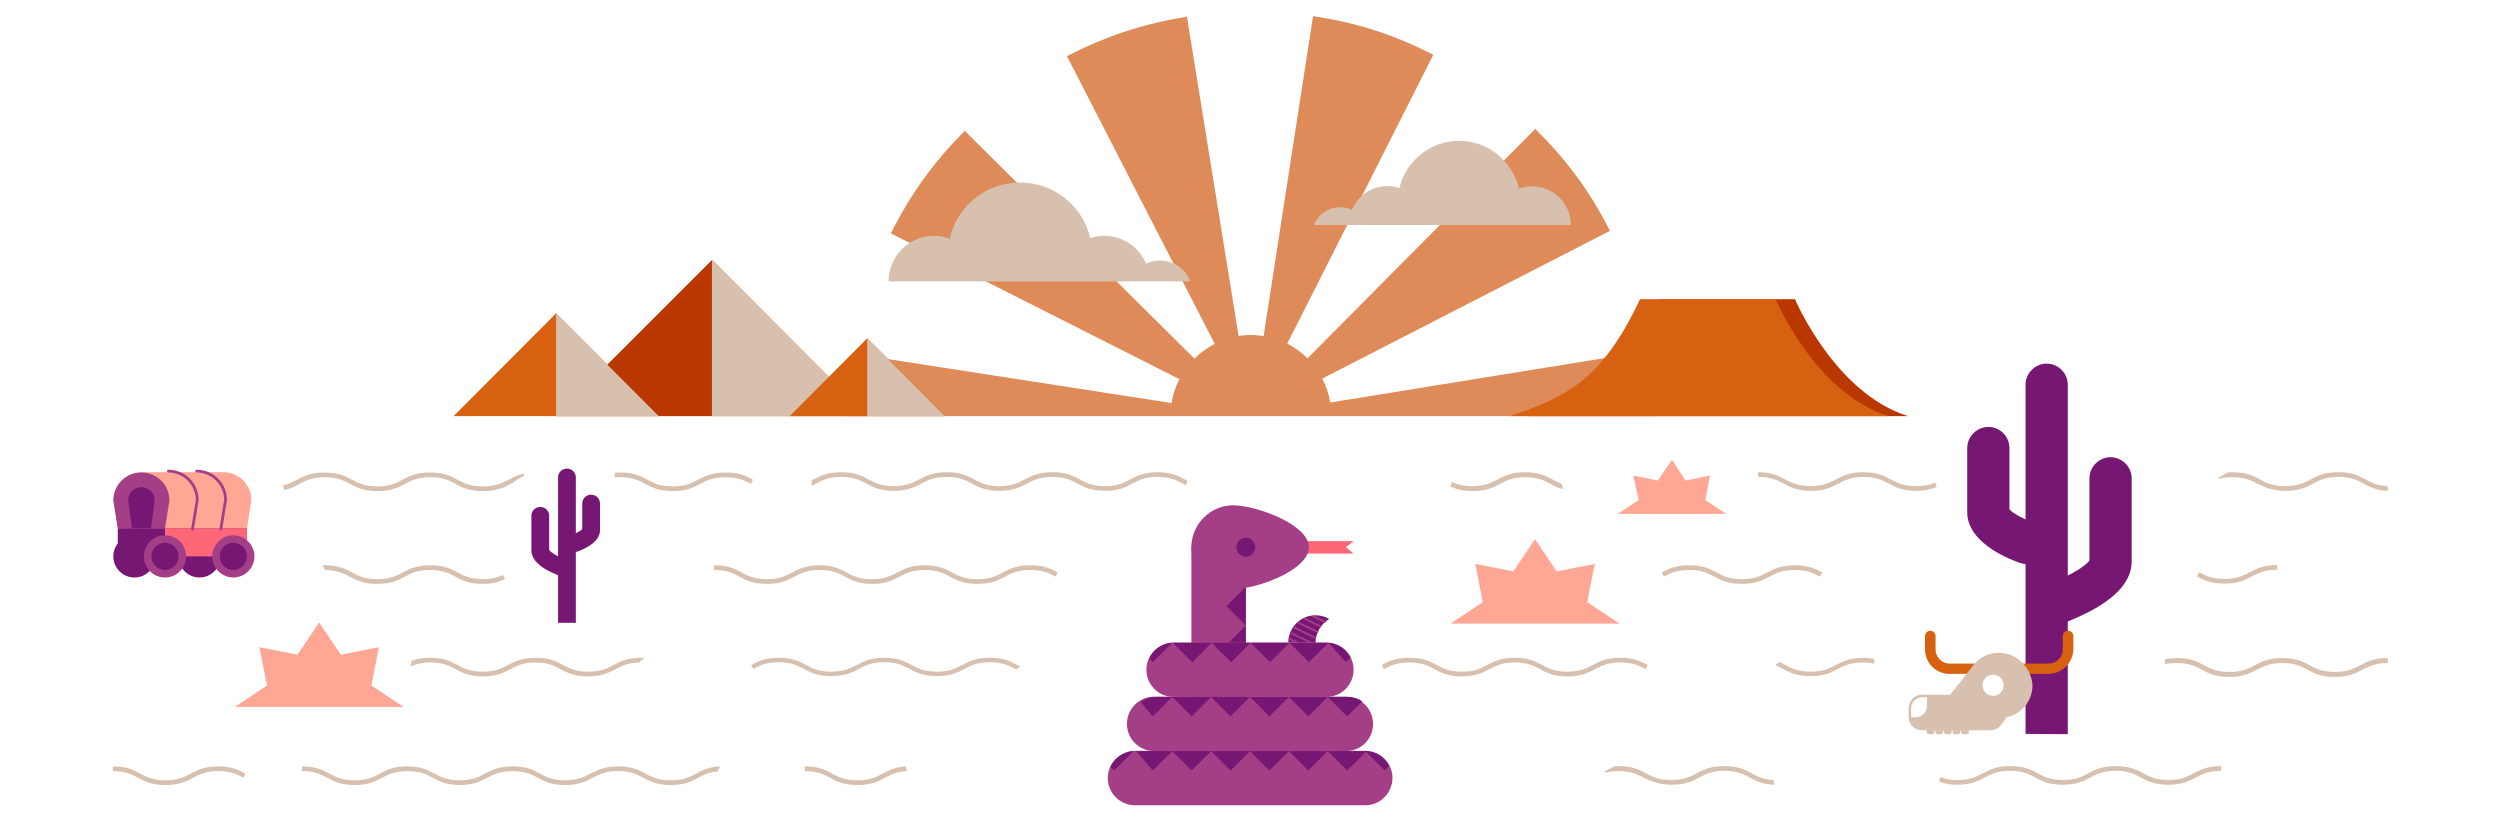
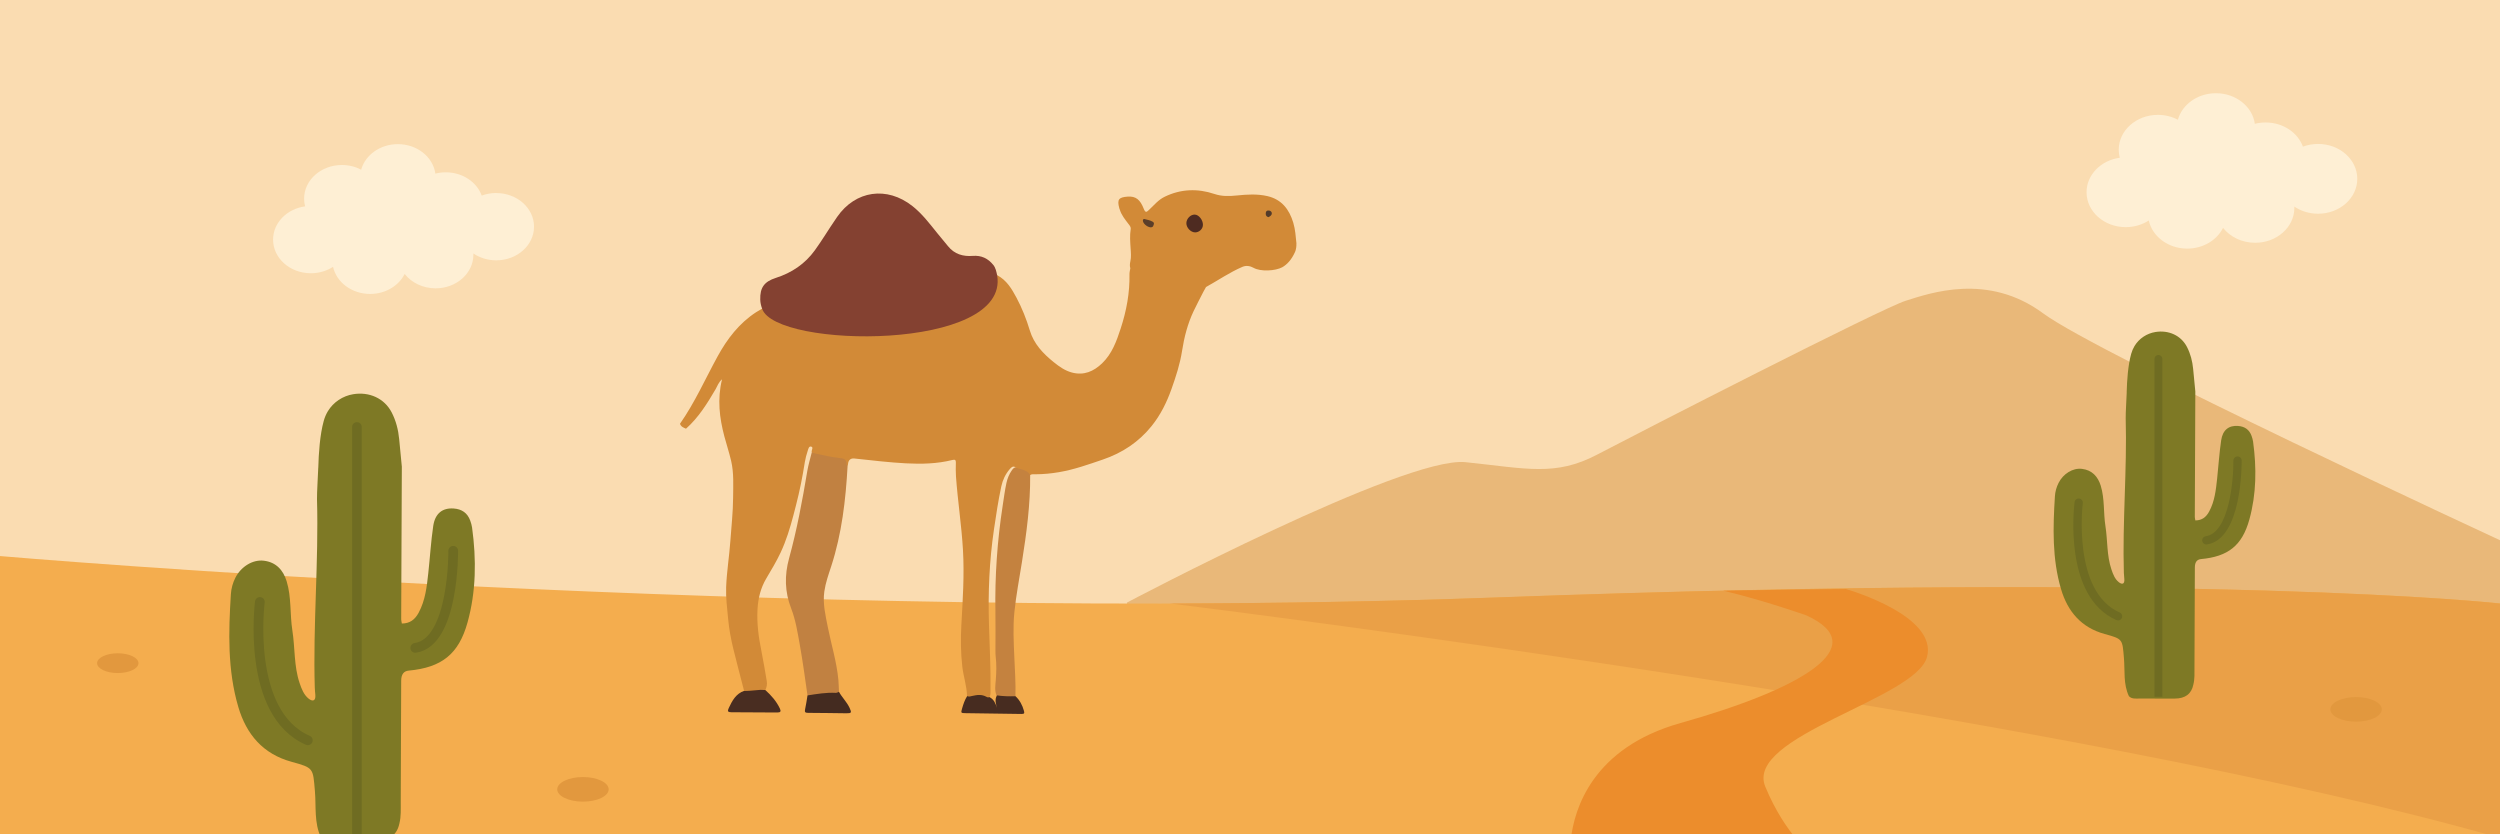
- <svg xmlns="http://www.w3.org/2000/svg" version="1.1" id="Layer_1" x="0px" y="0px" viewBox="0 0 900 300" style="enable-background:new 0 0 900 300;" xml:space="preserve">
-   <style type="text/css">
- 	.st0{fill:#D7C0AD;}
- 	.st1{fill:#DE8B59;}
- 	.st2{fill:#BA3700;}
- 	.st3{fill:#D86111;}
- 	.st4{fill:#FF6778;}
- 	.st5{fill:#A43E86;}
- 	.st6{fill:#771774;}
- 	.st7{fill:#FFA694;}
- </style>
-   <path class="st0" d="M540,174.2c2.3-1.2,4.5-2.4,9.1-2.4c4.5,0,6.7,1.1,9.1,2.4c1.3,0.7,2.7,1.5,4.5,1.9l-0.4-1.9  c-1.2-0.4-2.3-1-3.4-1.6c-2.4-1.3-4.9-2.6-9.9-2.6c-4.9,0-7.4,1.3-9.9,2.6c-2.3,1.2-4.5,2.4-9.1,2.4c-3.4,0-5.5-0.7-7.3-1.5  c-0.2,0.5-0.4,1.1-0.6,1.6c1.9,0.9,4.2,1.7,7.9,1.7C535.1,176.8,537.6,175.5,540,174.2z" />
-   <path class="st1" d="M593.8,126.3l-114.9,18.6c-0.5-3-1.5-6-2.9-8.6l103.6-53.2c-7.3-14.3-15.5-25.4-26.9-36.7L470.7,129  c-2.1-2.1-4.6-3.9-7.3-5.3l52.6-104c-14.3-7.3-27.5-11.5-43.3-13.9l-17.8,115.2c-1.5-0.2-2.9-0.4-4.5-0.4s-3.1,0.1-4.5,0.4  l-18.6-115c-15.8,2.6-28.9,6.9-43.2,14.2l53.2,103.6c-2.7,1.4-5.2,3.2-7.3,5.3l-82.7-82c-11.3,11.4-19.3,22.5-26.6,36.9l103.9,52.5  c-1.4,2.7-2.4,5.6-2.8,8.6l-114.9-17.8c-1.2,7.8-1.8,15.2-1.8,22.5h116.4H449h0.9h0.2h0.1h0.1h0.1h0.1h0.1h0.2h0.9h27.7h116.5  C595.8,142.1,595.2,134.5,593.8,126.3z" />
+ <svg xmlns="http://www.w3.org/2000/svg" id="Layer_1" data-name="Layer 1" viewBox="0 0 900 300">
+   <defs>
+     <style>
+       .cls-1 {
+         fill: #442b20;
+       }
+ 
+       .cls-2 {
+         fill: #4e2b21;
+       }
+ 
+       .cls-3 {
+         fill: #472c20;
+       }
+ 
+       .cls-4 {
+         fill: #844131;
+       }
+ 
+       .cls-5 {
+         fill: #492d21;
+       }
+ 
+       .cls-6 {
+         fill: #d28a37;
+       }
+ 
+       .cls-7 {
+         fill: #6f6c22;
+       }
+ 
+       .cls-8 {
+         fill: #feefd4;
+       }
+ 
+       .cls-9 {
+         fill: #7e7925;
+       }
+ 
+       .cls-10 {
+         fill: #5b3e29;
+       }
+ 
+       .cls-11 {
+         fill: #e2983e;
+       }
+ 
+       .cls-12 {
+         fill: #fadcb1;
+       }
+ 
+       .cls-13 {
+         fill: #e9b879;
+       }
+ 
+       .cls-14 {
+         fill: #ec8d2c;
+       }
+ 
+       .cls-15 {
+         fill: #533b2a;
+       }
+ 
+       .cls-16 {
+         fill: #c18141;
+       }
+ 
+       .cls-17 {
+         fill: #c4823f;
+       }
+ 
+       .cls-18 {
+         fill: #eaa047;
+       }
+ 
+       .cls-19 {
+         fill: none;
+         stroke: #6f6c22;
+         stroke-linecap: round;
+         stroke-miterlimit: 10;
+         stroke-width: 3.5px;
+       }
+ 
+       .cls-20 {
+         fill: #f4ad4e;
+       }
+     </style>
+   </defs>
+   <rect class="cls-12" x="0" width="900.49" height="301.69" />
+   <path class="cls-13" d="M405.7,216.93s99.87-52.82,121.86-50.55,32.3,5.22,47.41-2.72,102.39-52.67,111.09-55.39c8.7-2.72,29.55-10.22,49.48,4.54,19.93,14.76,165.05,81.95,165.05,81.95v30.19h-494.89v-8.02Z" />
+   <path class="cls-8" d="M178.67,69.48c-1.86,0-3.64.33-5.25.94-1.76-4.87-6.89-8.39-12.95-8.39-1.3,0-2.55.17-3.74.47-.83-5.98-6.55-10.61-13.5-10.61-6.39,0-11.74,3.92-13.21,9.2-2.03-1.07-4.4-1.69-6.94-1.69-7.51,0-13.6,5.42-13.6,12.11,0,.96.13,1.88.36,2.78-6.53.89-11.53,5.91-11.53,11.97,0,6.69,6.09,12.11,13.6,12.11,2.99,0,5.74-.86,7.99-2.31,1.23,5.56,6.74,9.76,13.35,9.76,5.55,0,10.31-2.96,12.43-7.19,2.46,3.12,6.53,5.17,11.14,5.17,7.51,0,13.6-5.42,13.6-12.11,0-.15,0-.3-.01-.45,2.29,1.55,5.14,2.48,8.24,2.48,7.51,0,13.6-5.42,13.6-12.11s-6.09-12.11-13.6-12.11Z" />
+   <path class="cls-8" d="M834.5,51.82c-1.93,0-3.77.35-5.45.97-1.83-5.05-7.15-8.7-13.43-8.7-1.35,0-2.65.17-3.88.48-.86-6.2-6.8-11.01-14-11.01-6.63,0-12.18,4.07-13.7,9.55-2.11-1.11-4.57-1.76-7.19-1.76-7.79,0-14.11,5.62-14.11,12.56,0,.99.13,1.95.38,2.88-6.77.92-11.96,6.13-11.96,12.42,0,6.94,6.32,12.56,14.11,12.56,3.1,0,5.96-.89,8.29-2.4,1.27,5.77,6.99,10.13,13.84,10.13,5.75,0,10.7-3.07,12.9-7.46,2.55,3.24,6.78,5.36,11.56,5.36,7.79,0,14.11-5.62,14.11-12.56,0-.16,0-.31-.01-.47,2.37,1.61,5.33,2.57,8.55,2.57,7.79,0,14.11-5.62,14.11-12.56s-6.32-12.56-14.11-12.56Z" />
+   <path class="cls-20" d="M0,200.18s281.53,24.41,539.2,14.92c257.67-9.49,361.29,2.19,361.29,2.19v84.4H0v-101.51Z" />
+   <ellipse class="cls-11" cx="209.86" cy="284.16" rx="9.26" ry="4.43" />
+   <ellipse class="cls-11" cx="42.4" cy="238.74" rx="7.45" ry="3.56" />
+   <path class="cls-18" d="M538.58,215.08c-38.92,1.43-78.38,2.09-117.34,2.18,23.46,2.91,327.03,41.05,478.76,84.41v-84.4s-103.66-11.68-361.42-2.19Z" />
+   <ellipse class="cls-11" cx="848.19" cy="255.37" rx="9.26" ry="4.43" />
+   <path class="cls-14" d="M646.81,302.2c-3.43-4.07-7.68-10.25-11.31-19.01-7.56-18.22,54.22-31.56,58.22-46.67,3.87-14.63-27.23-23.9-29.21-24.47-2.62.02-5.26.05-7.93.08l-27.33.37c-2.92.05-5.87.1-8.85.15,15.04,3.6,29.92,8.9,29.92,8.9,24.59,11.26-2.37,26.67-45.33,38.74-31.75,8.92-38.25,30.99-39.49,41.9h81.31Z" />
  <g>
-     <path class="st2" d="M550.5,149.8c20.3-6.8,33.2-12.9,46.9-42.1h48.8c0,0,14.3,33.9,40.7,42.1" />
-     <path class="st3" d="M543.5,149.8c20.3-6.8,33.2-12.9,46.9-42.1h48.8c0,0,14.3,33.9,40.7,42.1" />
+     <path class="cls-9" d="M765.6,141.28c.12-4.3.47-9.72,1.62-13.88.29-1.03.69-1.97,1.21-2.83,1.62-2.7,4.42-4.55,7.54-5.05,4.65-.75,9.17,1.15,11.36,5.42,1.26,2.46,1.94,5.11,2.2,7.86.26,2.72.53,5.44.79,8.16h0c-.07,15.04-.13,30.09-.19,45.13,0,.35.11.7.2,1.26,0,0,0,0,0,0,2.39-.01,3.89-1.19,4.98-3.22,1.98-3.68,2.41-7.71,2.85-11.75.5-4.62.78-9.27,1.46-13.86.55-3.75,2.76-5.42,6.07-5.18,2.37.17,4.05,1.3,4.87,3.57.24.67.45,1.37.55,2.07,1.29,9.43,1.21,18.84-1.34,28.05-2.6,9.39-7.66,13.34-17.41,14.24q-2.2.2-2.21,2.97c-.04,11.94-.07,23.88-.14,35.83-.01,2.14.13,4.3-.41,6.41q-1.02,5.01-6.73,5.01c-4.26,0-8.52.02-12.78-.01-1.28,0-2.64.2-3.68-.85,0,0,0,0,0,0-2.07-4.36-1.4-9.12-1.79-13.69-.59-6.83-.3-6.88-6.94-8.7-8.43-2.31-13.34-8.11-15.71-16.18-3.23-10.95-2.91-22.19-2.2-33.42.1-1.65.56-3.3,1.33-4.81,1.67-3.3,5.11-5.43,8.4-5.04,3.64.43,5.75,2.77,6.77,6.08,1.45,4.73.93,9.72,1.69,14.55.81,5.17.44,10.51,2.15,15.57.58,1.71,1.21,3.43,2.65,4.59,1.1.88,2.16.84,2-1.11-.06-.73-.15-1.47-.17-2.2-.55-18.56,1.18-37.08.66-55.64-.05-1.7.33-7.79.37-9.32Z" />
+     <path class="cls-7" d="M777.03,127.79h0c.78,0,1.42.64,1.42,1.42v121.62h-2.84v-121.62c0-.78.64-1.42,1.42-1.42Z" />
+     <path class="cls-7" d="M762.51,223.35c-.2,0-.4-.04-.59-.12-19.22-8.36-15.25-41.08-15.07-42.47.1-.82.85-1.39,1.67-1.29.82.1,1.39.85,1.29,1.67-.04.32-3.87,31.9,13.3,39.36.75.33,1.1,1.21.77,1.96-.24.56-.79.9-1.37.9Z" />
+     <path class="cls-7" d="M794.27,196.02c-.73,0-1.36-.53-1.47-1.28-.12-.81.45-1.57,1.26-1.69,8.39-1.22,10.03-20.07,9.96-27.23,0-.82.65-1.5,1.47-1.51.82-.01,1.5.65,1.51,1.47.01,1.16.17,28.37-12.51,30.21-.07.01-.14.02-.22.02Z" />
  </g>
  <g>
-     <polygon class="st2" points="200.1,149.8 256.3,93.6 312.4,149.8  " />
-     <polygon class="st0" points="256.3,93.6 256.3,149.8 312.4,149.8  " />
+     <path class="cls-9" d="M114.58,168.41c.15-5.23.57-11.84,1.97-16.9.35-1.26.84-2.4,1.47-3.45,1.98-3.29,5.39-5.54,9.17-6.15,5.66-.92,11.16,1.4,13.83,6.59,1.54,2.99,2.36,6.22,2.68,9.57.32,3.31.64,6.62.96,9.93h0c-.08,18.31-.16,36.63-.23,54.94,0,.43.13.85.24,1.53,0,0,0,0,0,0,2.91-.01,4.74-1.45,6.06-3.92,2.41-4.48,2.93-9.39,3.46-14.3.61-5.62.95-11.29,1.77-16.88.67-4.57,3.36-6.6,7.39-6.31,2.89.21,4.93,1.59,5.93,4.35.29.81.55,1.66.67,2.52,1.57,11.48,1.47,22.94-1.64,34.15-3.17,11.43-9.33,16.24-21.19,17.34q-2.68.25-2.69,3.62c-.05,14.54-.08,29.08-.16,43.61-.02,2.61.16,5.24-.49,7.81q-1.25,6.09-8.19,6.09c-5.19,0-10.37.02-15.56-.01-1.56,0-3.21.24-4.48-1.04,0,0,0,0,0,0-2.52-5.31-1.7-11.1-2.18-16.67-.71-8.32-.37-8.38-8.44-10.59-10.26-2.81-16.23-9.87-19.13-19.7-3.93-13.33-3.54-27.02-2.68-40.69.13-2.01.68-4.01,1.61-5.86,2.04-4.01,6.23-6.61,10.22-6.14,4.43.52,7.01,3.37,8.24,7.4,1.77,5.76,1.14,11.83,2.06,17.71.99,6.3.53,12.8,2.61,18.95.71,2.08,1.48,4.17,3.23,5.59,1.33,1.08,2.63,1.02,2.43-1.35-.08-.89-.18-1.79-.2-2.68-.67-22.59,1.44-45.14.8-67.74-.06-2.07.4-9.49.45-11.34Z" />
+     <path class="cls-7" d="M128.43,151.99h.12c.92,0,1.67.75,1.67,1.67v148.12h-3.45v-148.12c0-.92.75-1.67,1.67-1.67Z" />
+     <path class="cls-19" d="M93.55,216.7s-5.15,40.07,17.27,49.81" />
+     <path class="cls-19" d="M163.16,198.28s.37,32.93-13.67,34.96" />
  </g>
-   <g>
-     <polygon class="st3" points="284.3,149.8 312.2,121.8 340.1,149.8  " />
-     <polygon class="st0" points="312.2,121.8 312.2,149.8 340.1,149.8  " />
-   </g>
-   <g>
-     <polygon class="st3" points="163.3,149.8 200.2,112.8 237.1,149.8  " />
-     <polygon class="st0" points="200.2,112.8 200.2,149.8 237.1,149.8  " />
-   </g>
-   <g>
-     <polygon class="st4" points="487.3,199.3 468.3,199.3 468.3,194.8 487.3,194.8 484.5,197  " />
-     <g>
-       <path class="st5" d="M428.9,252.7v-55c0-5.4,4.4-9.8,9.8-9.8l0,0c5.4,0,9.8,4.4,9.8,9.8v55c0,5.4-4.4,9.8-9.8,9.8l0,0    C433.3,262.4,428.9,258.1,428.9,252.7z" />
-       <g>
-         <path class="st6" d="M441.5,259.7l1.7,1.7c3.1-1.6,5.3-4.9,5.3-8.6l0,0l0,0v-13.8l0,0V225l0,0v-13.8l0,0v-13.5c0-0.2,0-0.4,0-0.5     l-7,7l7,7l-7,7l7,7l-7,7l7,7l-7,7l7,7L441.5,259.7z" />
-         <path class="st1" d="M441.5,190.2l7,7c-0.3-3.6-2.5-6.8-5.6-8.2L441.5,190.2z" />
-       </g>
-     </g>
-     <path class="st5" d="M491.5,289.9h-82.9c-5.4,0-9.8-4.4-9.8-9.8l0,0c0-5.4,4.4-9.8,9.8-9.8h82.9c5.4,0,9.8,4.4,9.8,9.8l0,0   C501.2,285.6,496.8,289.9,491.5,289.9z" />
-     <path class="st5" d="M477.5,250.9h-55c-5.4,0-9.8-4.4-9.8-9.8l0,0c0-5.4,4.4-9.8,9.8-9.8h55c5.4,0,9.8,4.4,9.8,9.8l0,0   C487.3,246.5,482.9,250.9,477.5,250.9z" />
-     <path class="st5" d="M484.5,270.4h-69c-5.4,0-9.8-4.4-9.8-9.8l0,0c0-5.4,4.4-9.8,9.8-9.8h69c5.4,0,9.8,4.4,9.8,9.8l0,0   C494.3,266.1,489.9,270.4,484.5,270.4z" />
-     <g>
-       <path class="st6" d="M415,277.4l7-7l7,7l7-7l7,7l7-7l7,7l7-7l7,7l7-7l7,7l7-7h-14l0,0h-13.8l0,0h-13.8l0,0h-13.8l0,0h-13.8l0,0    h-13.3c-0.2,0-0.4,0-0.5,0L415,277.4z" />
-       <path class="st6" d="M500.1,275.7c-1.6-3.1-4.9-5.3-8.6-5.3l7,7L500.1,275.7z" />
-       <path class="st6" d="M399.8,276.1l1.3,1.3l7-7C404.4,270.7,401.2,273,399.8,276.1z" />
-     </g>
-     <path class="st6" d="M415,257.9l7-7l7,7l7-7l7,7l7-7l7,7l7-7l7,7l7-7l7,7l5.4-5.4c-1.5-1.1-3.4-1.6-5.4-1.6h-7.1l0,0h-13.8l0,0   h-13.8l0,0h-13.8l0,0h-13.8l0,0h-6.4c-2.1,0-4.1,0.7-5.6,1.9L415,257.9z" />
-     <g>
-       <path class="st6" d="M484.5,238.4l1.7-1.7c-1.6-3.1-4.9-5.3-8.6-5.3l0,0l0,0h-13.8l0,0h-13.8l0,0H436l0,0h-13.3    c-0.2,0-0.4,0-0.5,0l7,7l7-7l7,7l7-7l7,7l7-7l7,7l7-7L484.5,238.4z" />
-       <path class="st6" d="M415,238.4l7-7c-3.6,0.3-6.8,2.5-8.2,5.6L415,238.4z" />
-     </g>
-     <path class="st5" d="M471.2,197c0,8.3-18.9,15.1-27.2,15.1s-15.1-6.8-15.1-15.1c0-8.3,6.8-15.1,15.1-15.1   C452.3,182,471.2,188.8,471.2,197z" />
-     <circle class="st6" cx="448.5" cy="197" r="3.4" />
-     <path class="st6" d="M473.6,231.4c0-3.6,2-6.8,4.9-8.6c-1.4-0.8-3.1-1.3-4.9-1.3c-5.4,0-9.8,4.4-9.8,9.8" />
-     <g>
-       <path class="st5" d="M464.7,227.5c-0.1,0.2-0.2,0.4-0.3,0.6l7,3.4h1.6L464.7,227.5z" />
-       <path class="st5" d="M465.9,225.5c-0.2,0.2-0.3,0.4-0.4,0.6l8.2,4c0-0.3,0.1-0.4,0.1-0.7L465.9,225.5z" />
-       <path class="st5" d="M466.4,231.4h1.6l-4-1.9c-0.1,0.3-0.1,0.4-0.1,0.7L466.4,231.4z" />
-       <path class="st5" d="M467.6,223.9c-0.2,0.2-0.4,0.4-0.5,0.5l7.3,3.5c0.1-0.2,0.2-0.4,0.3-0.6L467.6,223.9z" />
-       <path class="st5" d="M473.3,221.7c-0.4,0-0.9,0.1-1.3,0.2l4.9,2.4c0.2-0.2,0.4-0.4,0.6-0.5L473.3,221.7z" />
-       <path class="st5" d="M469.8,222.4c-0.3,0.1-0.5,0.3-0.8,0.4l6.4,3.1c0.2-0.2,0.3-0.4,0.4-0.5L469.8,222.4z" />
-     </g>
-   </g>
-   <polygon class="st7" points="84.5,254.5 96.1,246.8 93.4,233 107.1,235.7 114.9,224.1 122.7,235.7 136.4,233 133.7,246.8   145.3,254.5 " />
-   <polygon class="st7" points="522.2,224.5 533.8,216.8 531.1,203 544.8,205.7 552.6,194.1 560.4,205.7 574.1,203 571.4,216.8   583.1,224.5 " />
-   <polygon class="st7" points="582.4,185 589.9,180 588,171.2 596.8,173 601.9,165.5 606.8,173 615.6,171.2 613.9,180 621.4,185 " />
-   <path class="st6" d="M729.2,264.2V138.5c0-4.1,3.4-7.6,7.6-7.6c4.1,0,7.6,3.4,7.6,7.6v125.8L729.2,264.2L729.2,264.2z" />
-   <path class="st6" d="M741.6,224.2c-3.1,0-6-1.9-7.1-5c-1.4-4,0.6-8.3,4.6-9.7c5.7-2.1,11.9-5.7,13.1-7.8v-29.5  c0-4.1,3.4-7.6,7.6-7.6c4.1,0,7.6,3.4,7.6,7.6v29.9c0,6.2-4.3,11.8-12.9,16.8c-5,2.9-10.1,4.8-10.3,4.9  C743.3,224,742.5,224.2,741.6,224.2z" />
-   <path class="st6" d="M729.9,203.1c-0.9,0-1.7-0.2-2.6-0.4c-5.7-2-19.1-7.9-19.1-18.3v-23.1c0-4.1,3.4-7.6,7.6-7.6s7.6,3.4,7.6,7.6  v22.1c1.3,1.4,5.5,3.7,9,5c3.9,1.4,6,5.7,4.5,9.7C735.9,201.2,733,203.1,729.9,203.1z" />
-   <path class="st6" d="M207.3,224.2v-52.3c0-1.8-1.4-3.2-3.2-3.2s-3.2,1.4-3.2,3.2v52.3H207.3z" />
-   <path class="st6" d="M202.1,207.5c1.3,0,2.5-0.8,3-2.1c0.6-1.7-0.3-3.4-1.9-4.1c-2.4-0.9-4.9-2.4-5.5-3.3v-12.3  c0-1.8-1.4-3.2-3.2-3.2c-1.8,0-3.2,1.4-3.2,3.2v12.4c0,2.6,1.8,4.9,5.4,7c2.1,1.2,4.2,1.9,4.3,2  C201.4,207.4,201.8,207.5,202.1,207.5z" />
-   <path class="st6" d="M207,198.7c0.4,0,0.7-0.1,1.1-0.2c2.4-0.9,7.9-3.4,7.9-7.6v-9.6c0-1.8-1.4-3.2-3.2-3.2s-3.2,1.4-3.2,3.2v9.2  c-0.5,0.6-2.3,1.5-3.8,2.1c-1.6,0.6-2.5,2.4-1.9,4.1C204.5,197.9,205.7,198.7,207,198.7z" />
-   <g>
-     <circle class="st6" cx="48.4" cy="200.3" r="7.6" />
-     <path class="st6" d="M71.8,207.9c-4.1,0-7.6-3.4-7.6-7.6s3.4-7.6,7.6-7.6c4.1,0,7.6,3.4,7.6,7.6S76,207.9,71.8,207.9z" />
-     <path class="st7" d="M88.9,190.2l1.6-10.1c0-5.6-4.5-10.1-10.1-10.1H51c-5.6,0-10.1,4.5-10.1,10.1l1.6,10.1" />
-     <path class="st5" d="M61,180.2c0-5.6-4.5-10.1-10.1-10.1s-10.1,4.5-10.1,10.1l1.6,10.1h17L61,180.2z" />
-     <path class="st6" d="M47.5,190.2h6.9l1.3-10.4c-0.2-2.5-2.3-4.4-4.8-4.4c-2.6,0-4.6,1.9-4.8,4.4L47.5,190.2z" />
-     <rect x="42.4" y="190.2" class="st6" width="46.5" height="10.1" />
-     <rect x="59.4" y="190.2" class="st4" width="29.5" height="10.1" />
-     <circle class="st5" cx="59.4" cy="200.3" r="7.6" />
-     <circle class="st6" cx="59.4" cy="200.3" r="4.9" />
-     <path class="st5" d="M84,207.9c-4.1,0-7.6-3.4-7.6-7.6s3.4-7.6,7.6-7.6c4.1,0,7.6,3.4,7.6,7.6S88.1,207.9,84,207.9z" />
-     <circle class="st6" cx="84" cy="200.3" r="4.9" />
-     <g>
-       <path class="st5" d="M79.5,191L79.5,191c-0.4-0.1-0.5-0.4-0.5-0.6l1.7-10.4c0-5.5-4.5-9.9-9.9-9.9c-0.3,0-0.5-0.3-0.5-0.5    c0-0.3,0.3-0.5,0.5-0.5c6.1,0,10.9,4.9,10.9,10.9v0.1L80,190.5C80,190.8,79.7,191,79.5,191z" />
-       <path class="st5" d="M69.3,191C69.3,191,69.2,191,69.3,191c-0.4-0.1-0.5-0.4-0.5-0.6l1.7-10.4c0-5.5-4.5-9.9-9.9-9.9    c-0.3,0-0.5-0.3-0.5-0.5c0-0.3,0.3-0.5,0.5-0.5c6.1,0,10.9,4.9,10.9,10.9v0.1l-1.7,10.4C69.7,190.8,69.6,191,69.3,191z" />
-     </g>
-   </g>
-   <g>
-     <path class="st3" d="M737.4,242.6h-35.6c-4.9,0-8.8-4-8.8-8.8V229c0-1.1,0.8-1.9,1.9-1.9s1.9,0.8,1.9,1.9v4.8   c0,2.8,2.3,5.1,5.1,5.1h35.6c2.8,0,5.1-2.3,5.1-5.1V229c0-1.1,0.8-1.9,1.9-1.9s1.9,0.8,1.9,1.9v4.8   C746.3,238.6,742.3,242.6,737.4,242.6z" />
-     <path class="st0" d="M719.6,235c-4,0-7.5,2-9.6,5l0,0l-7.9,10.1h-10.2c-2.6,0-4.8,2.1-4.8,4.8v3.2c0,2.6,2.1,4.8,4.8,4.8h1.7v0.6   c0,0.4,0.4,0.8,0.8,0.8h1.2c0.4,0,0.8-0.4,0.8-0.8v-0.6h0.3v0.6c0,0.4,0.4,0.8,0.8,0.8h1.2c0.4,0,0.8-0.4,0.8-0.8v-0.6h0.3v0.6   c0,0.4,0.4,0.8,0.8,0.8h1.2c0.4,0,0.8-0.4,0.8-0.8v-0.6h0.3v0.6c0,0.4,0.4,0.8,0.8,0.8h1.2c0.4,0,0.8-0.4,0.8-0.8v-0.6h0.3v0.6   c0,0.4,0.4,0.8,0.8,0.8h1.2c0.4,0,0.8-0.4,0.8-0.8v-0.6h7.8c1.8,0,3.3-1,4.1-2.4l0,0l1.7-2.3c5.3-1.1,9.3-5.8,9.3-11.5   C731.3,240.3,726,235,719.6,235z M689.7,258.2H688V255c0-2.2,1.8-4,4-4h1.7v3.3C693.6,256.5,691.9,258.2,689.7,258.2z M717.5,250.5   c-2.1,0-3.8-1.7-3.8-3.8s1.7-3.8,3.8-3.8s3.8,1.7,3.8,3.8C721.3,248.8,719.6,250.5,717.5,250.5z" />
-   </g>
-   <path class="st0" d="M601.9,282.5c4.9,0,7.4-1.3,9.8-2.6c2.3-1.2,4.5-2.4,9.1-2.4c4.5,0,6.7,1.1,9.1,2.4c2.3,1.2,4.6,2.5,8.9,2.6  l-0.4-1.7c-3.7-0.2-5.6-1.2-7.8-2.4c-2.4-1.3-4.9-2.6-9.9-2.6s-7.4,1.3-9.9,2.6c-2.3,1.2-4.5,2.4-9.1,2.4c-4.5,0-6.7-1.1-9.1-2.4  c-2.4-1.3-4.9-2.6-9.9-2.6c-0.6,0-1.1,0-1.7,0.1l-3.4,1.9c0.1,0.1,0.2,0.2,0.3,0.4c1.3-0.4,2.8-0.6,4.8-0.6c4.5,0,6.7,1.1,9.1,2.4  C594.4,281.2,597,282.5,601.9,282.5z" />
-   <path class="st0" d="M822.9,176.7c4.9,0,7.4-1.3,9.8-2.6c2.3-1.2,4.5-2.4,9.1-2.4c4.5,0,6.7,1.1,9.1,2.4c2.3,1.2,4.6,2.5,8.9,2.6  l-0.4-1.7c-3.7-0.2-5.6-1.2-7.8-2.4c-2.4-1.3-4.9-2.6-9.9-2.6s-7.4,1.3-9.9,2.6c-2.3,1.2-4.5,2.4-9.1,2.4c-4.5,0-6.7-1.1-9.1-2.4  c-2.4-1.3-4.9-2.6-9.9-2.6c-0.6,0-1.1,0-1.7,0.1l-3.4,1.9c0.1,0.1,0.2,0.2,0.3,0.4c1.3-0.4,2.8-0.6,4.8-0.6c4.5,0,6.7,1.1,9.1,2.4  C815.4,175.4,817.9,176.7,822.9,176.7z" />
-   <path class="st0" d="M289.7,277.6c4.5,0,6.7,1.1,9.1,2.4c2.4,1.3,4.9,2.6,9.9,2.6s7.4-1.3,9.9-2.6c2.1-1.1,4.1-2.2,7.9-2.4l-0.4-1.7  c-4,0.3-6.2,1.4-8.3,2.6c-2.3,1.2-4.5,2.4-9.1,2.4c-4.5,0-6.7-1.1-9.1-2.4c-2.4-1.3-4.9-2.6-9.9-2.6V277.6L289.7,277.6z" />
-   <path class="st0" d="M859.6,236.9c-4.9,0-7.4,1.3-9.9,2.6c-2.3,1.2-4.5,2.4-9.1,2.4c-4.5,0-6.7-1.1-9.1-2.4  c-2.4-1.3-4.9-2.6-9.9-2.6c-4.9,0-7.4,1.3-9.9,2.6c-2.3,1.2-4.5,2.4-9.1,2.4c-4.5,0-6.7-1.1-9.1-2.4c-2.4-1.3-4.9-2.6-9.9-2.6  c-1.6,0-3,0.2-4.1,0.4c0,0.5-0.1,1.1-0.2,1.8c1.1-0.3,2.6-0.4,4.3-0.4c4.5,0,6.7,1.1,9.1,2.4c2.4,1.3,4.9,2.6,9.9,2.6  c4.9,0,7.4-1.3,9.9-2.6c2.3-1.2,4.5-2.4,9.1-2.4c4.5,0,6.7,1.1,9.1,2.4c2.4,1.3,4.9,2.6,9.9,2.6c4.9,0,7.4-1.3,9.9-2.6  c2.3-1.2,4.5-2.4,9.1-2.4V236.9z" />
-   <path class="st0" d="M192.7,238.5c4.5,0,6.7,1.1,9.1,2.4c2.4,1.3,4.9,2.6,9.9,2.6c4.9,0,7.4-1.3,9.9-2.6c2.2-1.1,4.3-2.3,8.5-2.4  c0.6-0.6,1.1-1.1,1.9-1.7c-0.4,0-0.8,0-1.2,0c-4.9,0-7.4,1.3-9.9,2.6c-2.3,1.2-4.5,2.4-9.1,2.4c-4.5,0-6.7-1.1-9.1-2.4  c-2.4-1.3-4.9-2.6-9.9-2.6c-4.9,0-7.4,1.3-9.9,2.6c-2.3,1.2-4.5,2.4-9.1,2.4c-4.5,0-6.7-1.1-9.1-2.4c-2.4-1.3-4.9-2.6-9.9-2.6  c-2.9,0-4.9,0.4-6.6,1.1l-0.4,2c1.8-0.8,3.8-1.4,7.1-1.4c4.5,0,6.7,1.1,9.1,2.4c2.4,1.3,4.9,2.6,9.9,2.6c4.9,0,7.4-1.3,9.9-2.6  C186,239.7,188.2,238.5,192.7,238.5z" />
-   <path class="st0" d="M271.1,172.7c-2.4-1.3-4.9-2.6-9.9-2.6s-7.4,1.3-9.9,2.6c-2.3,1.2-4.5,2.4-9.1,2.4c-4.5,0-6.7-1.1-9.1-2.4  c-2.4-1.3-4.9-2.6-9.9-2.6c-0.7,0-1.3,0-1.9,0.1v1.7c0.6-0.1,1.2-0.1,1.9-0.1c4.5,0,6.7,1.1,9.1,2.4c2.4,1.3,4.9,2.6,9.9,2.6  s7.4-1.3,9.9-2.6c2.3-1.2,4.5-2.4,9.1-2.4c4.5,0,6.7,1.1,9.1,2.4" />
-   <path class="st0" d="M633,171.7c4.5,0,6.7,1.1,9.1,2.4c2.4,1.3,4.9,2.6,9.9,2.6s7.4-1.3,9.8-2.6c2.3-1.2,4.5-2.4,9.1-2.4  c4.5,0,6.7,1.1,9.1,2.4c2.4,1.3,4.9,2.6,9.9,2.6c3.4,0,5.6-0.6,7.3-1.4c-0.2-0.5-0.4-1.1-0.5-1.6c-1.7,0.8-3.7,1.3-6.9,1.3  c-4.5,0-6.7-1.1-9.1-2.4c-2.4-1.3-4.9-2.6-9.9-2.6s-7.4,1.3-9.9,2.6c-2.3,1.2-4.5,2.4-9.1,2.4c-4.5,0-6.7-1.1-9.1-2.4  c-2.4-1.3-4.9-2.6-9.9-2.6" />
-   <path class="st0" d="M164.8,206.1c-2.4-1.3-4.9-2.6-9.9-2.6c-4.9,0-7.4,1.3-9.9,2.6c-2.3,1.2-4.5,2.4-9.1,2.4  c-4.5,0-6.7-1.1-9.1-2.4c-2.4-1.3-4.9-2.6-9.9-2.6c-0.3,0-0.5,0-0.9,0l1.1,1.7c4.3,0.1,6.5,1.2,8.8,2.4c2.4,1.3,4.9,2.6,9.9,2.6  c4.9,0,7.4-1.3,9.9-2.6c2.3-1.2,4.5-2.4,9.1-2.4c4.5,0,6.7,1.1,9.1,2.4c2.4,1.3,4.9,2.6,9.9,2.6c3.8,0,6.1-0.8,8.1-1.8  c-0.4-0.4-0.6-1-0.9-1.4c-1.8,0.9-3.9,1.5-7.2,1.5C169.3,208.5,167.1,207.3,164.8,206.1z" />
-   <path class="st0" d="M416.8,170c-4.9,0-7.4,1.3-9.9,2.6c-2.3,1.2-4.5,2.4-9.1,2.4c-4.5,0-6.7-1.1-9.1-2.4c-2.4-1.3-4.9-2.6-9.9-2.6  s-7.4,1.3-9.9,2.6c-2.3,1.2-4.5,2.4-9.1,2.4c-4.5,0-6.7-1.1-9.1-2.4c-2.4-1.3-4.9-2.6-9.9-2.6s-7.4,1.3-9.9,2.6  c-2.3,1.2-4.5,2.4-9.1,2.4c-4.5,0-6.7-1.1-9.1-2.4c-2.4-1.3-4.9-2.6-9.9-2.6c-4.9,0-7.4,1.3-9.9,2.6c-0.3,0.1-0.5,0.3-0.7,0.4v1.9  c0.5-0.3,1.1-0.5,1.5-0.8c2.3-1.2,4.5-2.4,9.1-2.4c4.5,0,6.7,1.1,9.1,2.4c2.4,1.3,4.9,2.6,9.9,2.6c4.9,0,7.4-1.3,9.9-2.6  c2.3-1.2,4.5-2.4,9.1-2.4c4.5,0,6.7,1.1,9.1,2.4c2.4,1.3,4.9,2.6,9.9,2.6s7.4-1.3,9.9-2.6c2.3-1.2,4.5-2.4,9.1-2.4  c4.5,0,6.7,1.1,9.1,2.4c2.4,1.3,4.9,2.6,9.9,2.6s7.4-1.3,9.8-2.6c2.3-1.2,4.5-2.4,9.1-2.4c4.5,0,6.7,1.1,9.1,2.4  c0.4,0.2,0.8,0.4,1.1,0.6c0.2-0.5,0.4-1.1,0.6-1.6c-0.4-0.2-0.6-0.4-1-0.5C424.2,171.3,421.7,170,416.8,170z" />
-   <path class="st0" d="M670.8,238.5c1.5,0,2.7,0.2,3.9,0.4v-0.6c0-0.4,0-0.7,0-1.1c-1.1-0.2-2.4-0.4-3.9-0.4c-4.9,0-7.4,1.3-9.9,2.6  c-2.3,1.2-4.5,2.4-9.1,2.4c-4.5,0-6.7-1.1-9.1-2.4c-0.7-0.4-1.4-0.7-2.1-1.1l-1.5,1.2c1,0.4,1.9,0.9,2.8,1.3  c2.4,1.3,4.9,2.6,9.9,2.6s7.4-1.3,9.8-2.6C664,239.6,666.2,238.5,670.8,238.5z" />
-   <path class="st0" d="M108.7,277.6c4.5,0,6.7,1.1,9.1,2.4c2.4,1.3,4.9,2.6,9.9,2.6c4.9,0,7.4-1.3,9.9-2.6c2.3-1.2,4.5-2.4,9.1-2.4  s6.7,1.1,9.1,2.4c2.4,1.3,4.9,2.6,9.8,2.6c4.9,0,7.4-1.3,9.8-2.6c2.3-1.2,4.5-2.4,9.1-2.4c4.5,0,6.7,1.1,9.1,2.4  c2.4,1.3,4.9,2.6,9.9,2.6c4.9,0,7.4-1.3,9.9-2.6c2.3-1.2,4.5-2.4,9.1-2.4c4.5,0,6.7,1.1,9.1,2.4c2.4,1.3,4.9,2.6,9.9,2.6  s7.4-1.3,9.9-2.6c1.9-1.1,3.8-2,7-2.3l0.8-1.8c-4.1,0.2-6.4,1.4-8.6,2.6c-2.3,1.2-4.5,2.4-9.1,2.4c-4.5,0-6.7-1.1-9.1-2.4  c-2.4-1.3-4.9-2.6-9.9-2.6c-4.9,0-7.4,1.3-9.9,2.6c-2.3,1.2-4.5,2.4-9.1,2.4c-4.5,0-6.7-1.1-9.1-2.4c-2.4-1.3-4.9-2.6-9.9-2.6  s-7.4,1.3-9.9,2.6c-2.3,1.2-4.5,2.4-9.1,2.4c-4.5,0-6.7-1.1-9.1-2.4c-2.4-1.3-4.9-2.6-9.8-2.6c-4.9,0-7.4,1.3-9.8,2.6  c-2.3,1.2-4.5,2.4-9.1,2.4c-4.5,0-6.7-1.1-9.1-2.4c-2.4-1.3-4.9-2.6-9.9-2.6L108.7,277.6L108.7,277.6z" />
-   <path class="st0" d="M498.2,240.9c2.3-1.2,4.5-2.4,9.1-2.4c4.5,0,6.7,1.1,9.1,2.4c2.4,1.3,4.9,2.6,9.9,2.6s7.4-1.3,9.9-2.6  c2.3-1.2,4.5-2.4,9.1-2.4c4.5,0,6.7,1.1,9.1,2.4c2.4,1.3,4.9,2.6,9.9,2.6s7.4-1.3,9.9-2.6c2.3-1.2,4.5-2.4,9.1-2.4  c4.5,0,6.7,1.1,9.1,2.4l0.8-1.5c-2.4-1.3-4.9-2.6-9.9-2.6s-7.4,1.3-9.9,2.6c-2.3,1.2-4.5,2.4-9.1,2.4c-4.5,0-6.7-1.1-9.1-2.4  c-2.4-1.3-4.9-2.6-9.9-2.6s-7.4,1.3-9.9,2.6c-2.3,1.2-4.5,2.4-9.1,2.4c-4.5,0-6.7-1.1-9.1-2.4c-2.4-1.3-4.9-2.6-9.9-2.6  s-7.4,1.3-9.9,2.6" />
-   <path class="st0" d="M599,207.6c2.3-1.2,4.5-2.4,9.1-2.4c4.5,0,6.7,1.1,9.1,2.4c2.4,1.3,4.9,2.6,9.9,2.6s7.4-1.3,9.9-2.6  c2.3-1.2,4.5-2.4,9.1-2.4c4.5,0,6.7,1.1,9.1,2.4l0.8-1.5c-2.4-1.3-4.9-2.6-9.9-2.6s-7.4,1.3-9.9,2.6c-2.3,1.2-4.5,2.4-9.1,2.4  c-4.5,0-6.7-1.1-9.1-2.4c-2.4-1.3-4.9-2.6-9.9-2.6s-7.4,1.3-9.9,2.6L599,207.6z" />
-   <path class="st0" d="M790.9,207.5c2.4,1.3,4.9,2.6,9.9,2.6s7.4-1.3,9.9-2.6c2.3-1.2,4.5-2.4,9.1-2.4v-1.7c-4.9,0-7.4,1.3-9.9,2.6  c-2.3,1.2-4.5,2.4-9.1,2.4c-4.5,0-6.7-1.1-9.1-2.4" />
-   <path class="st0" d="M88.3,278.5c-2.4-1.3-4.9-2.6-9.8-2.6c-4.9,0-7.4,1.3-9.8,2.6c-2.3,1.2-4.5,2.4-9.1,2.4c-4.5,0-6.7-1.1-9.1-2.4  c-2.4-1.3-4.9-2.6-9.9-2.6v1.7c4.5,0,6.7,1.1,9.1,2.4c2.4,1.3,4.9,2.6,9.9,2.6s7.4-1.3,9.9-2.6c2.3-1.2,4.5-2.4,9.1-2.4  s6.7,1.1,9.1,2.4" />
-   <path class="st0" d="M271.2,240.8c2.3-1.2,4.5-2.4,9.1-2.4c4.5,0,6.7,1.1,9.1,2.4c2.4,1.3,4.9,2.6,9.9,2.6s7.4-1.3,9.9-2.6  c2.3-1.2,4.5-2.4,9.1-2.4c4.5,0,6.7,1.1,9.1,2.4c2.4,1.3,4.9,2.6,9.9,2.6s7.4-1.3,9.9-2.6c2.3-1.2,4.5-2.4,9.1-2.4  c4.5,0,6.7,1.1,9.1,2.4c0.1,0.1,0.3,0.1,0.4,0.2l1.5-1.1c-0.4-0.2-0.7-0.4-1.1-0.5c-2.4-1.3-4.9-2.6-9.9-2.6s-7.4,1.3-9.9,2.6  c-2.3,1.2-4.5,2.4-9.1,2.4c-4.5,0-6.7-1.1-9.1-2.4c-2.4-1.3-4.9-2.6-9.9-2.6s-7.4,1.3-9.9,2.6c-2.3,1.2-4.5,2.4-9.1,2.4  c-4.5,0-6.7-1.1-9.1-2.4c-2.4-1.3-4.9-2.6-9.9-2.6s-7.4,1.3-9.9,2.6" />
-   <path class="st0" d="M380.8,206.1c-2.4-1.3-4.9-2.6-9.9-2.6s-7.4,1.3-9.9,2.6c-2.3,1.2-4.5,2.4-9.1,2.4c-4.5,0-6.7-1.1-9.1-2.4  c-2.4-1.3-4.9-2.6-9.9-2.6s-7.4,1.3-9.9,2.6c-2.3,1.2-4.5,2.4-9.1,2.4c-4.5,0-6.7-1.1-9.1-2.4c-2.4-1.3-4.9-2.6-9.8-2.6  c-4.9,0-7.4,1.3-9.8,2.6c-2.3,1.2-4.5,2.4-9.1,2.4c-4.5,0-6.7-1.1-9.1-2.4c-2.4-1.3-4.9-2.6-9.9-2.6v1.7c4.5,0,6.7,1.1,9.1,2.4  c2.4,1.3,4.9,2.6,9.9,2.6c4.9,0,7.4-1.3,9.9-2.6c2.3-1.2,4.5-2.4,9.1-2.4c4.6,0,6.7,1.1,9.1,2.4c2.4,1.3,4.9,2.6,9.8,2.6  c4.9,0,7.4-1.3,9.8-2.6c2.3-1.2,4.5-2.4,9.1-2.4c4.5,0,6.7,1.1,9.1,2.4c2.4,1.3,4.9,2.6,9.9,2.6s7.4-1.3,9.9-2.6  c2.3-1.2,4.5-2.4,9.1-2.4c4.5,0,6.7,1.1,9.1,2.4" />
-   <path class="st0" d="M173.8,175.1c-4.5,0-6.7-1.1-9.1-2.4c-2.4-1.3-4.9-2.6-9.9-2.6c-4.9,0-7.4,1.3-9.9,2.6  c-2.3,1.2-4.5,2.4-9.1,2.4c-4.5,0-6.7-1.1-9.1-2.4c-2.4-1.3-4.9-2.6-9.9-2.6c-4.9,0-7.4,1.3-9.9,2.6c-1.5,0.8-2.9,1.6-5,2  c0.2,0.5,0.3,1.1,0.4,1.7c2.3-0.5,3.9-1.3,5.5-2.2c2.3-1.2,4.5-2.4,9.1-2.4c4.5,0,6.7,1.1,9.1,2.4c2.4,1.3,4.9,2.6,9.9,2.6  s7.4-1.3,9.9-2.6c2.3-1.2,4.5-2.4,9.1-2.4c4.5,0,6.7,1.1,9.1,2.4c2.4,1.3,4.9,2.6,9.9,2.6s7.4-1.3,9.9-2.6c0.3-0.2,0.6-0.4,0.9-0.4  c1.1-1,2.5-1.8,3.9-2.4c0-0.3,0.1-0.6,0.1-0.9c-2.4,0.5-4,1.3-5.6,2.2C180.5,174,178.3,175.1,173.8,175.1z" />
-   <path class="st0" d="M780.7,280.8c-4.5,0-6.7-1.1-9.1-2.4c-2.4-1.3-4.9-2.6-9.9-2.6s-7.4,1.3-9.9,2.6c-2.3,1.2-4.5,2.4-9.1,2.4  c-4.5,0-6.7-1.1-9.1-2.4c-2.4-1.3-4.9-2.6-9.9-2.6c-4.9,0-7.4,1.3-9.9,2.6c-2.3,1.2-4.5,2.4-9.1,2.4c-2.7,0-4.6-0.4-6.2-1.1  l-0.4,1.7c1.7,0.6,3.7,1.1,6.5,1.1c4.9,0,7.4-1.3,9.9-2.6c2.3-1.2,4.5-2.4,9.1-2.4c4.5,0,6.7,1.1,9.1,2.4c2.4,1.3,4.9,2.6,9.9,2.6  s7.4-1.3,9.9-2.6c2.3-1.2,4.5-2.4,9.1-2.4c4.5,0,6.7,1.1,9.1,2.4c2.4,1.3,4.9,2.6,9.9,2.6s7.4-1.3,9.9-2.6c2.3-1.2,4.5-2.4,9.1-2.4  v-1.7c-4.9,0-7.4,1.3-9.9,2.6C787.4,279.7,785.2,280.8,780.7,280.8z" />
-   <g>
-     <path class="st0" d="M482.4,74.6c1.5,0,3,0.3,4.3,0.9c2.1-5,7.1-8.5,12.9-8.5c1.5,0,2.9,0.2,4.2,0.7c2.3-9.7,11-17,21.5-17   c10.5,0,19.3,7.4,21.5,17.2c1.5-0.5,3.1-0.8,4.8-0.8c7.7,0,13.9,6.2,13.9,13.9H473C474.5,77.3,478.1,74.6,482.4,74.6z" />
-     <path class="st0" d="M417.6,93.8c-1.8,0-3.5,0.4-5,1.1c-2.5-5.9-8.3-10-15.1-10c-1.7,0-3.4,0.3-5,0.8c-2.7-11.5-13-20-25.3-20   c-12.3,0-22.7,8.6-25.3,20.2c-1.8-0.6-3.7-1-5.6-1c-9,0-16.4,7.3-16.4,16.4h108.6C426.9,96.9,422.7,93.8,417.6,93.8z" />
-   </g>
+   <path class="cls-16" d="M292.24,162.74c1.99-.03,3.84.76,5.79,1,2.01.25,3.95.97,6.01.86.83-.04,1.07.35,1.04,1.1-.03.66.04,1.32.06,1.98-.68,12.29-2.08,24.46-5.92,36.24-.97,2.96-2.02,5.91-2.46,9.02-.62,4.35.41,8.55,1.24,12.76,1.26,6.37,3.22,12.59,3.82,19.09.13,1.42.14,2.86.21,4.29-.36.81-1.12.84-1.83.83-2.67-.03-5.31.18-7.92.75-.55.12-1.12.15-1.58-.31-.88-6.18-1.72-12.36-2.82-18.5-.78-4.33-1.46-8.7-3.06-12.81-2.32-5.95-2.44-11.91-.75-18.05,2.83-10.32,4.79-20.83,6.55-31.38.39-2.31,1.09-4.58,1.64-6.86Z" />
+   <path class="cls-17" d="M365.88,168.19c1.35.03,2.56.56,3.79,1.01.88.32,1.35.86,1.19,1.83.09,10.54-1.31,20.93-2.96,31.3-.95,5.96-2.08,11.9-2.71,17.9-.57,5.5-.26,11.06-.02,16.59.2,4.6.52,9.2.39,13.82-2.28.99-4.53.72-6.76-.18-.81-1.82-.47-3.73-.32-5.59.22-2.82.31-5.62-.03-8.43-.09-.76-.09-1.53-.09-2.3,0-4.61.07-9.22-.01-13.82-.23-12.83.66-25.57,2.61-38.25.42-2.73.77-5.47,1.35-8.18.35-1.62.95-3.14,1.9-4.5.41-.58.83-1.19,1.67-1.19Z" />
+   <path class="cls-3" d="M358.89,250.34c2.22.32,4.45.39,6.69.29,1.53,1.44,2.48,3.22,3.03,5.23.22.79.23,1.19-.84,1.17-6.7-.13-13.4-.19-20.1-.29-1.79-.03-1.79-.04-1.3-1.75.44-1.53.95-3.03,1.8-4.39,1.18-.27,2.36-.57,3.54-.81,1.65-.33,3.07.28,4.42,1.13,1.79.84,2.31,2.55,2.81,3.92-.38-1.3-.96-2.89-.04-4.52Z" />
+   <path class="cls-5" d="M267.9,248.7c2.54-.54,5.07-1.22,7.66-.25,2.1,1.9,3.94,3.99,5.18,6.58.5,1.05.29,1.48-.92,1.47-5.52-.06-11.04-.09-16.56-.09-1.27,0-1.43-.39-.91-1.51,1.24-2.64,2.56-5.15,5.55-6.2Z" />
+   <path class="cls-1" d="M290.69,250.35c3.38-.52,6.74-1.11,10.19-.92.37.02.76-.23,1.15-.36,1.11,2.01,2.81,3.62,3.8,5.72.83,1.78.74,2.01-1.16,1.99-4.59-.05-9.18-.14-13.78-.15-1.05,0-1.28-.3-1.05-1.32.37-1.64.58-3.31.86-4.97Z" />
+   <path class="cls-6" d="M466.73,87.72h0s0,0,0,0c-.28-2.53-.4-5.07-1.15-7.54-1.45-4.82-4.19-8.39-9.31-9.58-3.63-.84-7.33-.61-10.99-.23-2.76.28-5.35.38-8.12-.55-6.01-2.02-12.07-1.82-17.88,1.01-2.25,1.09-3.83,3.02-5.61,4.7-.88.84-1.3,1.19-1.91-.35-1.3-3.33-2.86-4.6-5.79-4.4-3.21.23-3.89,1.02-3.02,4.2.05.2.15.38.21.58.58,1.9,1.83,3.39,2.99,4.94.45.6,1.04,1.14.9,2.02-.37,2.29-.18,4.58-.03,6.88.11,1.57.26,3.16-.1,4.73-.17.81-.26,1.63,0,2.44h0c-.11.71-.32,1.42-.31,2.12.13,6.71-1.08,13.21-3.16,19.56-1.49,4.58-3.12,9.11-6.7,12.55-3.05,2.93-6.59,4.46-10.89,3.3-2.46-.66-4.51-2.11-6.46-3.68-3.87-3.11-7.21-6.58-8.69-11.53-1.22-4.05-2.79-7.99-4.78-11.73-1.71-3.22-3.58-6.32-6.96-8.1-.14.07-.28.16-.32.3-.54,2.35-1.75,4.39-2.98,6.42-.24.39-.46.79-.35,1.28.01.03.03.05.04.07-1.33,1.18-2.55,2.46-3.68,3.83-.07-.02-.13-.05-.2-.06-.71.12-1.16.56-1.42,1.21,0,.04,0,.07,0,.11-1.26.72-2.52,1.43-3.77,2.15,0,0,0,0,0,0-.84-.29-1.49.07-2.1.6-.07.08-.12.16-.17.24-1.98.57-3.96,1.14-5.94,1.71-.05-.05-.09-.11-.14-.16-.89-.41-1.72-.29-2.49.32-.04.06-.07.12-.11.19-2.13.21-4.26.42-6.39.63-.06-.05-.12-.1-.2-.15-.17-.04-.33-.01-.48.07-.03.04-.05.07-.08.11-1.7.08-3.4.13-5.1.24-.7.05-1.44-.2-2.1.13-.07,0-.13,0-.21.02-.05.03-.09.07-.13.11-1.67-.72-3.38-.74-5.12-.31,0,0,0,0,0,.01-.05-.06-.09-.13-.14-.19-1.39-.45-2.78-.42-4.17,0-.11.08-.2.16-.28.24-1.7.05-3.41-.15-5.1.13-.1-.07-.22-.13-.36-.18-.36-.08-.71-.06-1.07.03-.3.08-.55.18-.76.32-1.86,0-3.72,0-5.59,0-.01-.02-.01-.04-.03-.06-.23-.17-.48-.18-.74-.09-.07.04-.12.1-.18.14-3.35-.17-6.65-.7-9.95-1.25-.46-.91-1.41-.93-2.23-1.17-3.52-1.01-7-2.11-9.8-4.64-.22-.2-.45-.43-.8-.27-.7.41-1.41.79-2.09,1.23-6.16,3.99-10.46,9.64-13.92,15.96-4.44,8.11-8.19,16.61-13.52,24.22.33,1.06,1.26,1.4,2.16,1.78,4.53-4.02,7.66-9.1,10.68-14.26.64-1.1.98-2.39,2.3-3.53-1.77,7.16-.93,13.85.81,20.49.78,2.96,1.75,5.86,2.45,8.84,1.03,4.37.75,8.84.72,13.28-.03,5.22-.62,10.41-.99,15.61-.39,5.55-1.31,11.06-1.52,16.63-.14,3.8.37,7.56.71,11.32.33,3.7,1.02,7.39,1.91,11.01,1.23,4.99,2.55,9.97,3.83,14.95,2.56.25,5.09-.56,7.66-.25.53-1.03.71-2.13.51-3.27-.62-3.57-1.19-7.15-1.91-10.71-1.02-5.02-1.72-10.06-1.41-15.21.23-3.89,1.12-7.54,3.12-10.93,1.81-3.08,3.67-6.13,5.19-9.37,2-4.26,3.37-8.75,4.57-13.29,1.35-5.08,2.6-10.18,3.49-15.37.45-2.66.79-5.36,1.68-7.93.23-.67.4-1.81,1.28-1.56.89.26.08,1.25.16,1.91.46.34,1,.5,1.55.62,2.79.63,5.59,1.26,8.43,1.55,1.6.17,2.65.46,2.56,2.3,0,.2.18.36.36.47.06-.19.16-.38.18-.58q.24-2.36,2.67-1.95c.15.03.3.03.46.05,5.89.64,11.77,1.33,17.69,1.65,5.65.3,11.23.17,16.74-1.2.98-.24,1.3-.02,1.27.99-.04,1.64-.08,3.28.04,4.91.63,8.86,2.01,17.64,2.52,26.53.52,9.02-.08,17.99-.58,26.97-.28,5.02-.23,10.01.34,15,.41,3.55,1.63,6.96,1.69,10.56.65.39,1.3.11,1.93-.03,1.72-.4,3.41-.61,5.06.32.38.22.87.39,1.22-.13.35-.78.24-1.61.25-2.42.1-7.83-.31-15.64-.55-23.46-.35-11.46.13-22.91,1.8-34.28.76-5.16,1.54-10.32,2.63-15.42.5-2.34,1.49-4.47,3.07-6.28.54-.62,1.15-1.25,2.09-.62.56.41,1.23.45,1.86.63,1.33.38,2.63.8,3.36,2.13.61-.36,1.29-.26,1.95-.26,2.82-.01,5.61-.28,8.39-.75,5.47-.92,10.65-2.78,15.87-4.56,6.98-2.38,12.91-6.3,17.55-12.08,3.21-3.99,5.44-8.53,7.14-13.31,1.59-4.47,3.07-9,3.8-13.71.77-4.97,2.02-9.8,4.17-14.35,1.09-2.3,2.3-4.55,3.45-6.83,0,0,0,0,0,0h0c.34-.72.51-.84,1.01-1.82h0c4.38-2.42,8.51-5.3,13.12-7.27,1.3-.56,2.77-.34,4,.36,2.54,1.45,7.91,1.11,10.3-.2,1.69-.93,3.35-2.71,4.54-5.34,0,0,.65-1.12.57-3.19Z" />
+   <path class="cls-2" d="M433.05,81c-.02,1.42-1.33,2.66-2.8,2.66-1.58,0-3.19-1.7-3.16-3.34.03-1.61,1.51-3.11,3.02-3.07,1.48.04,2.98,1.95,2.95,3.75Z" />
+   <path class="cls-10" d="M412.01,78.85c1.04.26,2.04.45,2.93.95.39.22.59.54.42,1.01-.15.42-.21.89-.78,1.01-1.08.24-2.94-1.07-3.12-2.2-.08-.49.04-.8.54-.78Z" />
+   <path class="cls-15" d="M456.61,78.18c-.84-.24-.98-.8-.94-1.46.04-.69.46-1.02,1.12-.94.6.07,1.12.47,1.06,1.09-.06.71-.69,1.05-1.23,1.31Z" />
+   <path class="cls-4" d="M274.37,111.15c-.39-1.06-.65-2.15-.68-3.29-.12-4.34,1.46-6.49,5.62-7.82,5.71-1.83,10.48-5.02,14.04-9.94,2.62-3.61,4.89-7.45,7.42-11.12.2-.3.4-.59.6-.89,6.61-9.54,17.94-11.15,27.11-3.9,3.54,2.8,6.21,6.37,9.01,9.83,1.26,1.55,2.56,3.07,3.81,4.62,2.31,2.87,5.39,3.75,8.9,3.48,3.07-.24,5.46.88,7.38,3.25.89,1.1,1.09,2.4,1.39,3.69,4.7,27.47-79.81,26.47-84.6,12.1Z" />
</svg>
